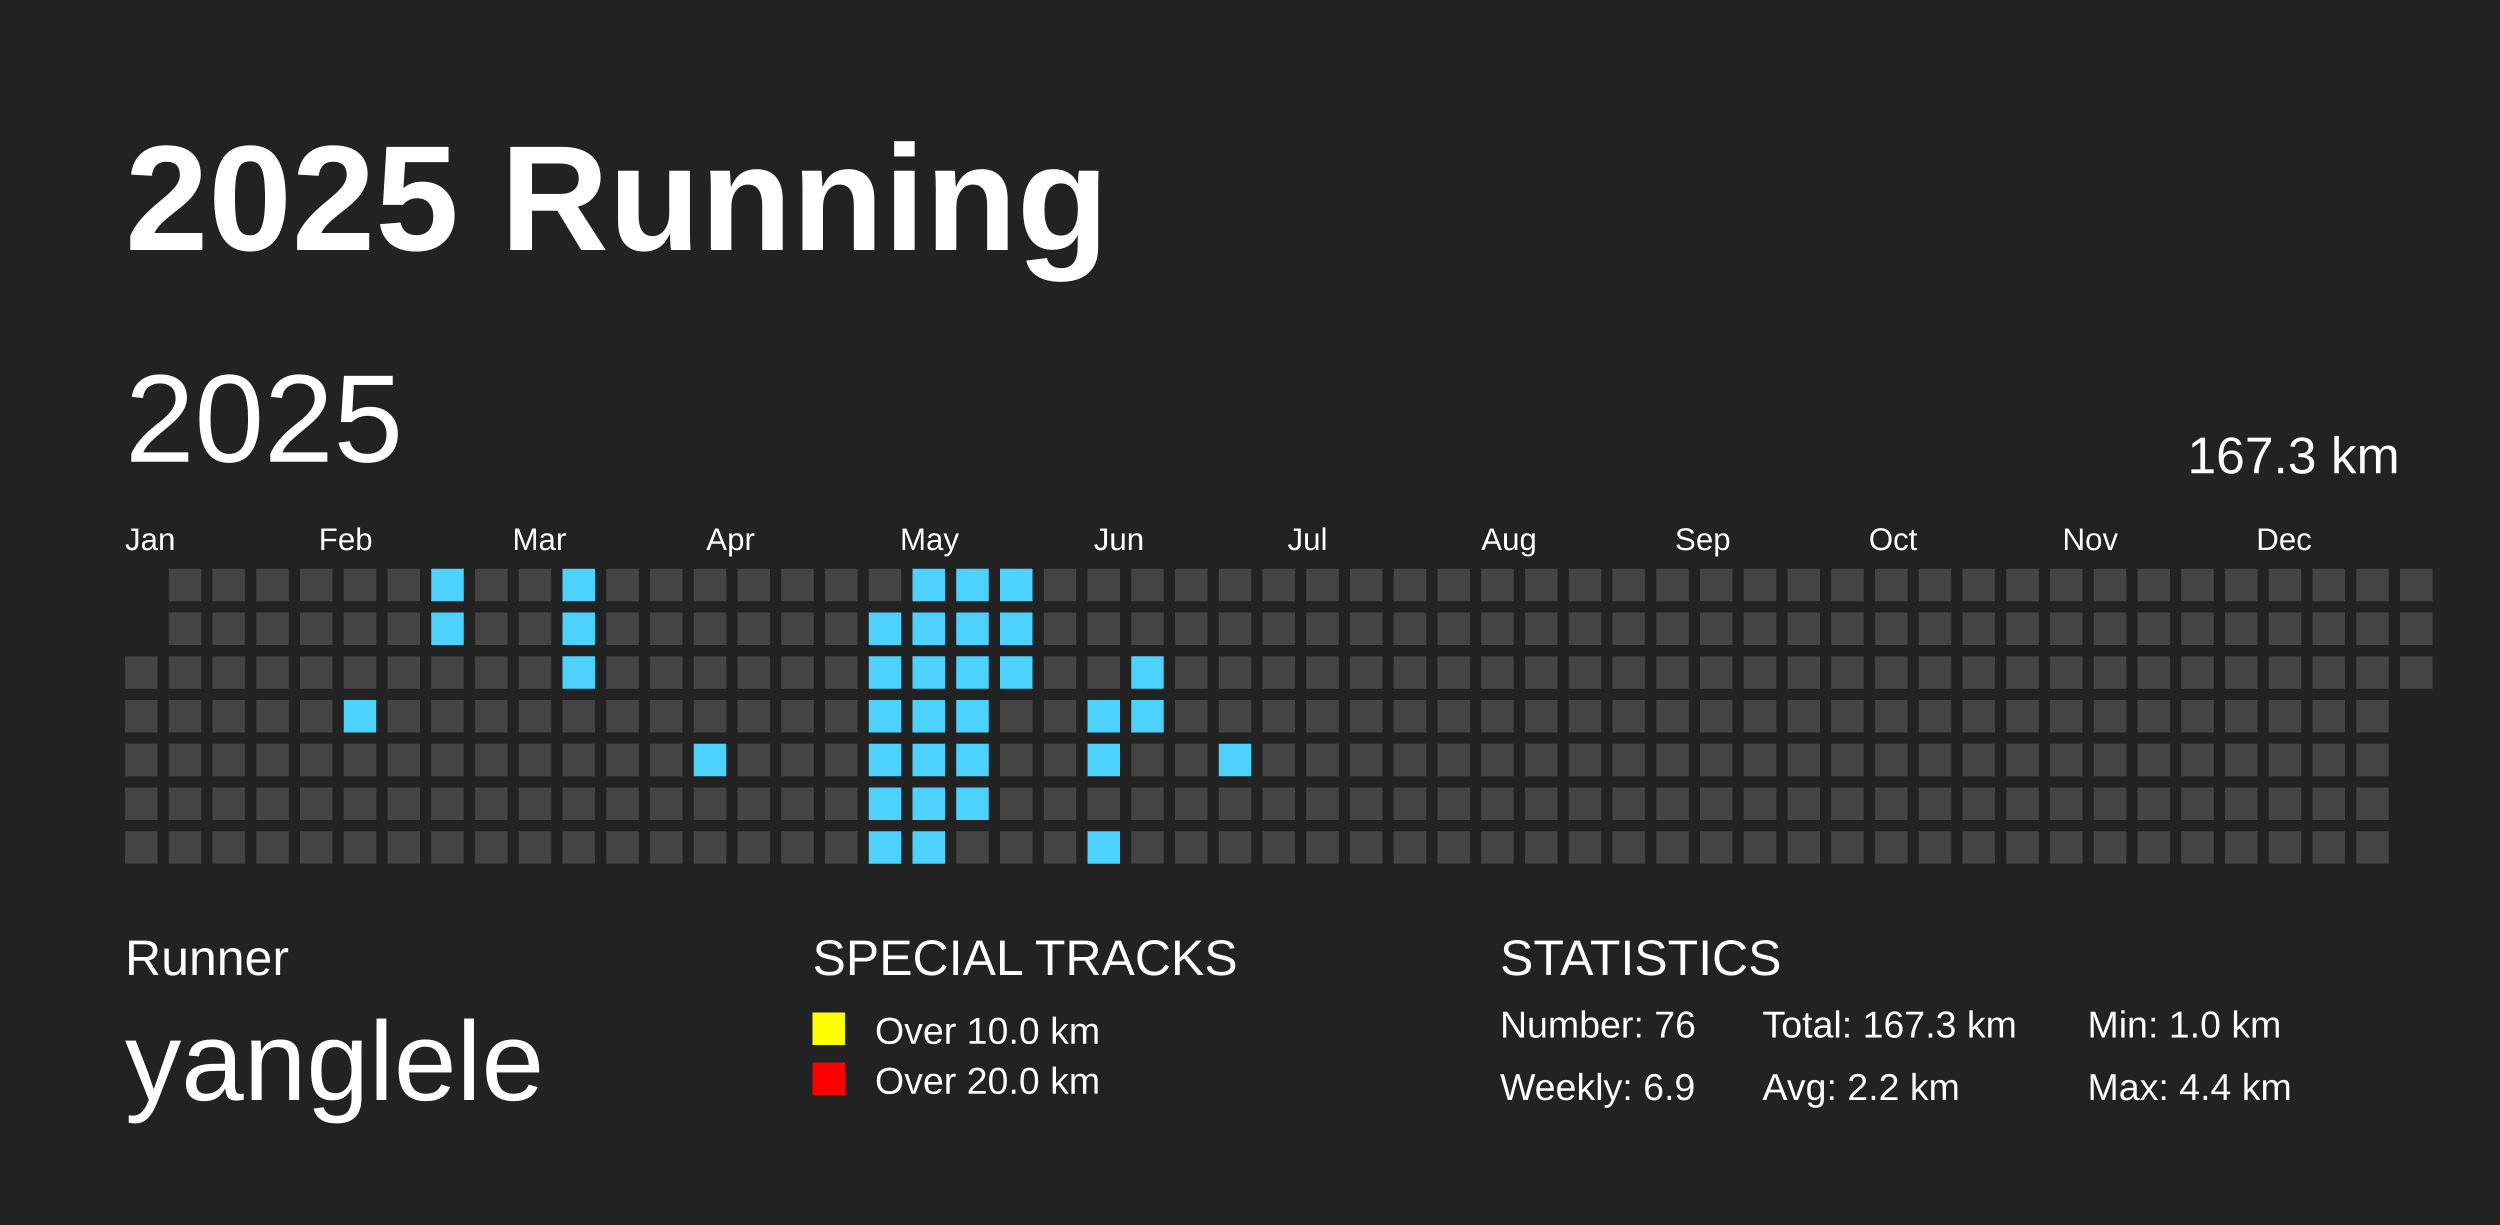
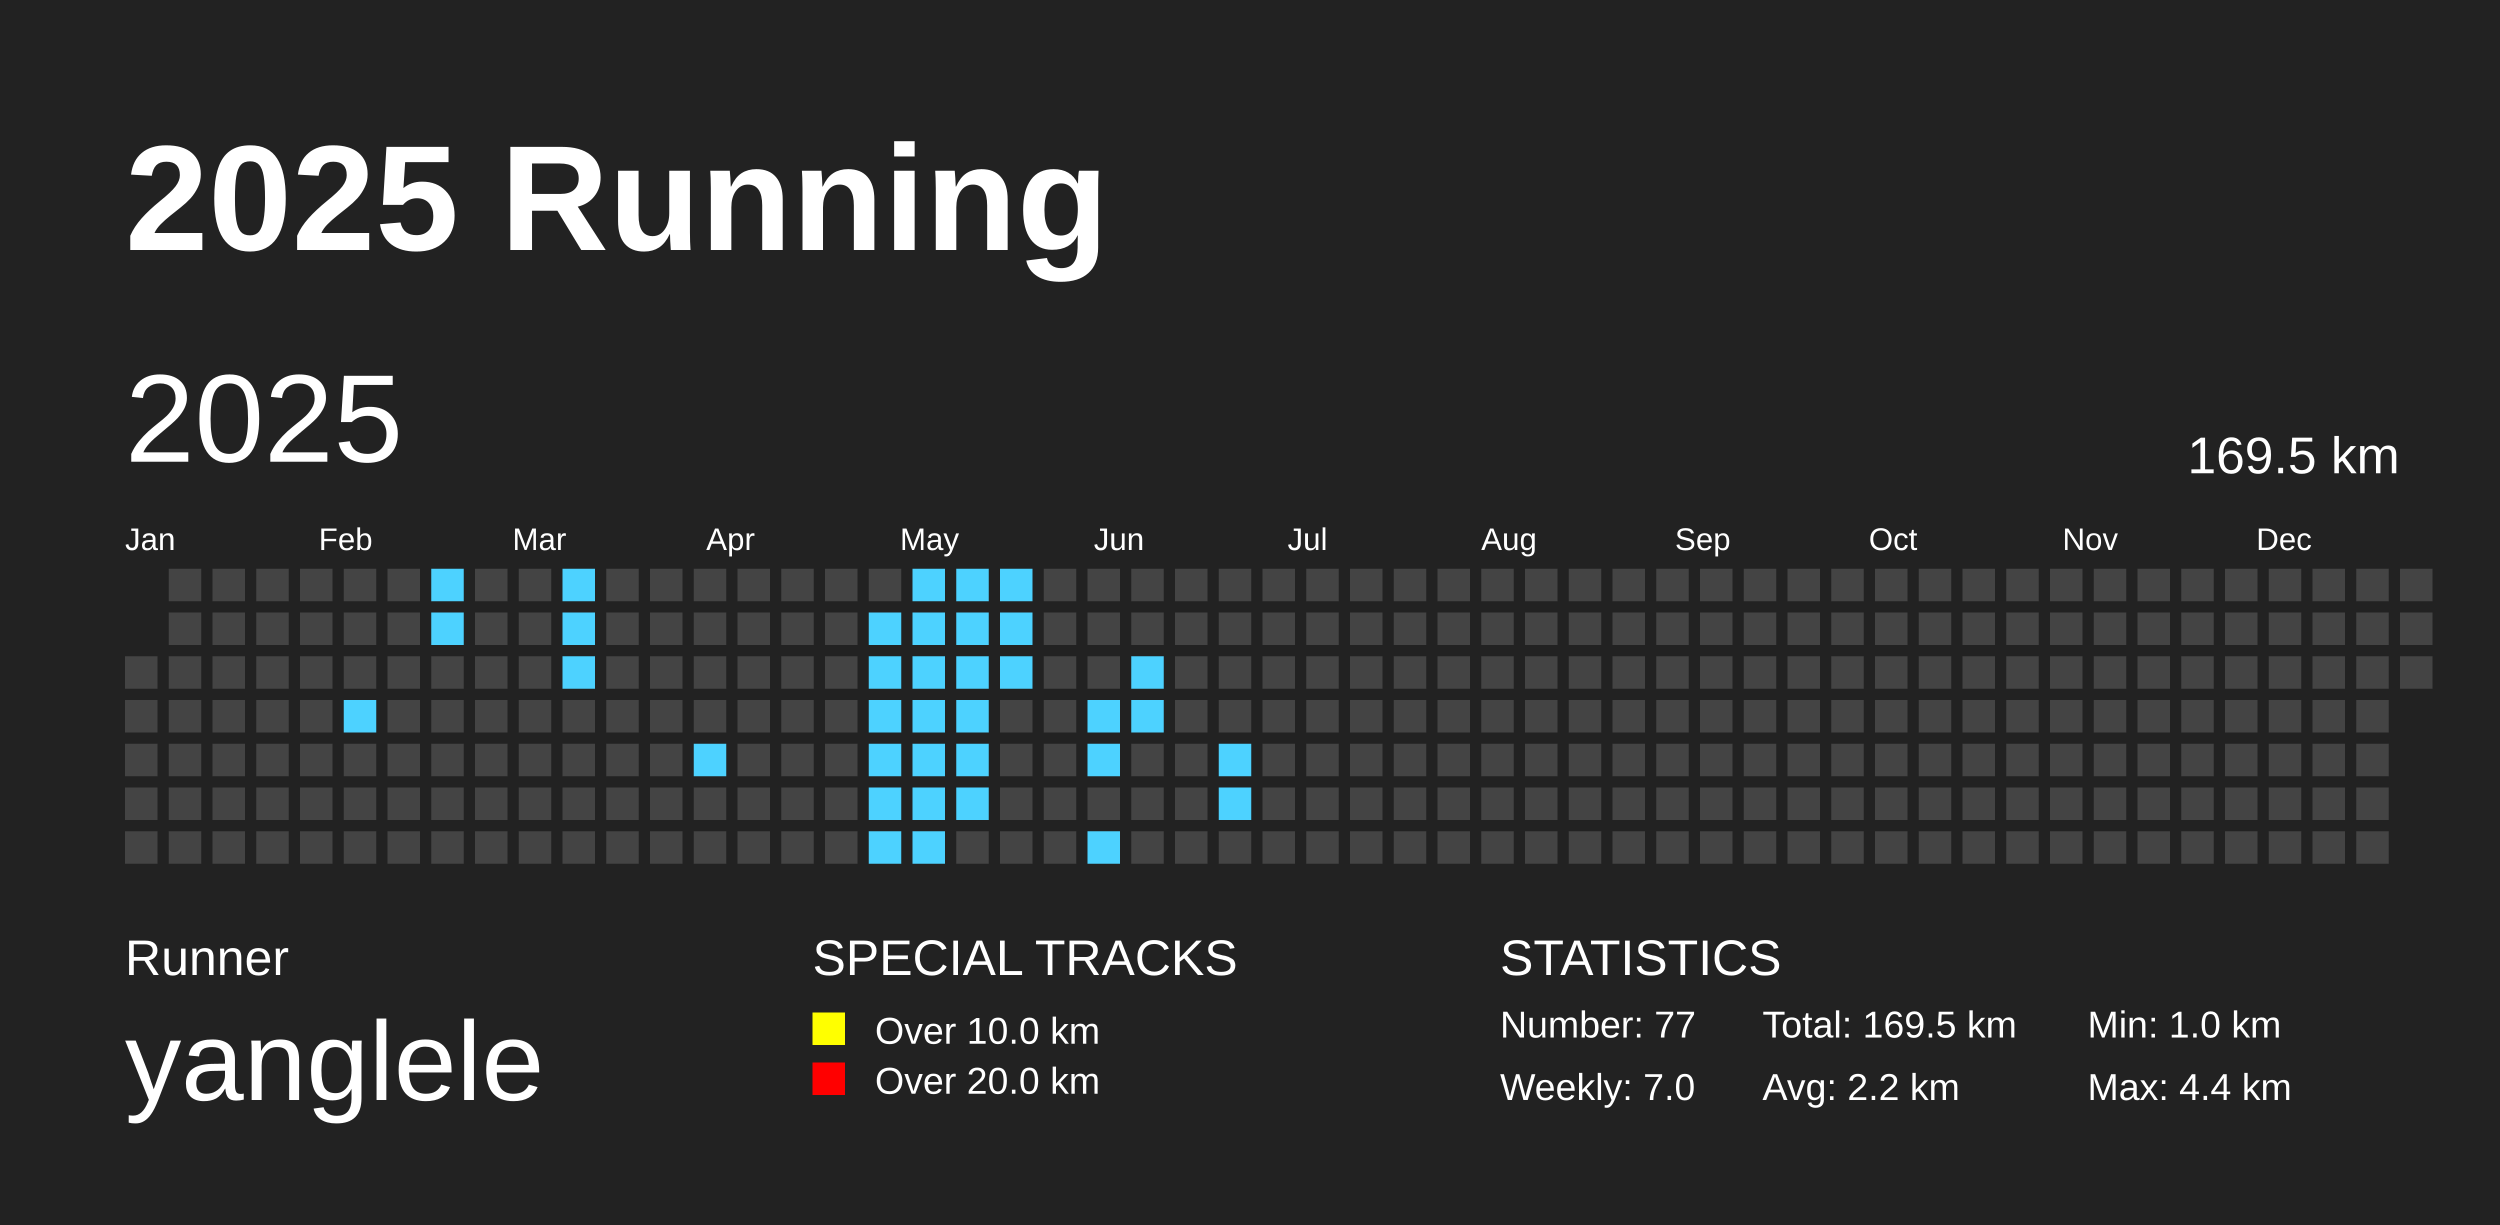
<svg xmlns="http://www.w3.org/2000/svg" baseProfile="full" height="98mm" version="1.1" viewBox="0,0,200,98" width="200mm">
  <defs />
  <rect fill="#222222" height="98" width="200" x="0" y="0" />
  <text fill="#FFFFFF" style="font-size:12px; font-family:Arial; font-weight:bold;" x="10" y="20">2025 Running</text>
  <text fill="#FFFFFF" style="font-size:4px; font-family:Arial" x="10" y="78">Runner</text>
  <text fill="#FFFFFF" style="font-size:9px; font-family:Arial" x="10" y="88">yanglele</text>
  <text fill="#FFFFFF" style="font-size:4px; font-family:Arial" x="65" y="78">SPECIAL TRACKS</text>
  <rect fill="yellow" height="2.6" width="2.6" x="65" y="81" />
  <text fill="#FFFFFF" style="font-size:3px; font-family:Arial" x="70" y="83.5">Over 10.0 km</text>
  <rect fill="red" height="2.6" width="2.6" x="65" y="85" />
  <text fill="#FFFFFF" style="font-size:3px; font-family:Arial" x="70" y="87.5">Over 20.0 km</text>
  <text fill="#FFFFFF" style="font-size:4px; font-family:Arial" x="120" y="78">STATISTICS</text>
-   <text fill="#FFFFFF" style="font-size:3px; font-family:Arial" x="120" y="83">Number: 76</text>
-   <text fill="#FFFFFF" style="font-size:3px; font-family:Arial" x="120" y="88">Weekly: 6.9</text>
-   <text fill="#FFFFFF" style="font-size:3px; font-family:Arial" x="141" y="83">Total: 167.3 km</text>
+   <text fill="#FFFFFF" style="font-size:3px; font-family:Arial" x="120" y="83">Number: 77</text>
+   <text fill="#FFFFFF" style="font-size:3px; font-family:Arial" x="120" y="88">Weekly: 7.0</text>
+   <text fill="#FFFFFF" style="font-size:3px; font-family:Arial" x="141" y="83">Total: 169.5 km</text>
  <text fill="#FFFFFF" style="font-size:3px; font-family:Arial" x="141" y="88">Avg: 2.2 km</text>
  <text fill="#FFFFFF" style="font-size:3px; font-family:Arial" x="167" y="83">Min: 1.0 km</text>
  <text fill="#FFFFFF" style="font-size:3px; font-family:Arial" x="167" y="88">Max: 4.4 km</text>
  <text dominant-baseline="hanging" fill="#FFFFFF" style="font-size:10.0px; font-family:Arial;" x="10" y="30">2025</text>
-   <text dominant-baseline="hanging" fill="#FFFFFF" style="font-size:4.125px; font-family:Arial;" x="175" y="35">167.3 km</text>
+   <text dominant-baseline="hanging" fill="#FFFFFF" style="font-size:4.125px; font-family:Arial;" x="175" y="35">169.5 km</text>
  <text fill="#FFFFFF" style="font-size:2.5px; font-family:Arial" x="10.0" y="44">Jan</text>
  <text fill="#FFFFFF" style="font-size:2.5px; font-family:Arial" x="25.5" y="44">Feb</text>
  <text fill="#FFFFFF" style="font-size:2.5px; font-family:Arial" x="41.0" y="44">Mar</text>
  <text fill="#FFFFFF" style="font-size:2.5px; font-family:Arial" x="56.5" y="44">Apr</text>
  <text fill="#FFFFFF" style="font-size:2.5px; font-family:Arial" x="72.0" y="44">May</text>
  <text fill="#FFFFFF" style="font-size:2.5px; font-family:Arial" x="87.5" y="44">Jun</text>
  <text fill="#FFFFFF" style="font-size:2.5px; font-family:Arial" x="103.0" y="44">Jul</text>
  <text fill="#FFFFFF" style="font-size:2.5px; font-family:Arial" x="118.5" y="44">Aug</text>
  <text fill="#FFFFFF" style="font-size:2.5px; font-family:Arial" x="134.0" y="44">Sep</text>
  <text fill="#FFFFFF" style="font-size:2.5px; font-family:Arial" x="149.5" y="44">Oct</text>
  <text fill="#FFFFFF" style="font-size:2.5px; font-family:Arial" x="165.0" y="44">Nov</text>
  <text fill="#FFFFFF" style="font-size:2.5px; font-family:Arial" x="180.5" y="44">Dec</text>
  <rect fill="#444444" height="2.6" width="2.6" x="10.0" y="52.5" />
  <rect fill="#444444" height="2.6" width="2.6" x="10.0" y="56.0" />
  <rect fill="#444444" height="2.6" width="2.6" x="10.0" y="59.5" />
  <rect fill="#444444" height="2.6" width="2.6" x="10.0" y="63.0" />
  <rect fill="#444444" height="2.6" width="2.6" x="10.0" y="66.5" />
  <rect fill="#444444" height="2.6" width="2.6" x="13.5" y="45.5" />
  <rect fill="#444444" height="2.6" width="2.6" x="13.5" y="49.0" />
  <rect fill="#444444" height="2.6" width="2.6" x="13.5" y="52.5" />
  <rect fill="#444444" height="2.6" width="2.6" x="13.5" y="56.0" />
  <rect fill="#444444" height="2.6" width="2.6" x="13.5" y="59.5" />
  <rect fill="#444444" height="2.6" width="2.6" x="13.5" y="63.0" />
  <rect fill="#444444" height="2.6" width="2.6" x="13.5" y="66.5" />
  <rect fill="#444444" height="2.6" width="2.6" x="17.0" y="45.5" />
  <rect fill="#444444" height="2.6" width="2.6" x="17.0" y="49.0" />
  <rect fill="#444444" height="2.6" width="2.6" x="17.0" y="52.5" />
  <rect fill="#444444" height="2.6" width="2.6" x="17.0" y="56.0" />
  <rect fill="#444444" height="2.6" width="2.6" x="17.0" y="59.5" />
  <rect fill="#444444" height="2.6" width="2.6" x="17.0" y="63.0" />
  <rect fill="#444444" height="2.6" width="2.6" x="17.0" y="66.5" />
  <rect fill="#444444" height="2.6" width="2.6" x="20.5" y="45.5" />
  <rect fill="#444444" height="2.6" width="2.6" x="20.5" y="49.0" />
  <rect fill="#444444" height="2.6" width="2.6" x="20.5" y="52.5" />
  <rect fill="#444444" height="2.6" width="2.6" x="20.5" y="56.0" />
  <rect fill="#444444" height="2.6" width="2.6" x="20.5" y="59.5" />
  <rect fill="#444444" height="2.6" width="2.6" x="20.5" y="63.0" />
  <rect fill="#444444" height="2.6" width="2.6" x="20.5" y="66.5" />
  <rect fill="#444444" height="2.6" width="2.6" x="24.0" y="45.5" />
  <rect fill="#444444" height="2.6" width="2.6" x="24.0" y="49.0" />
  <rect fill="#444444" height="2.6" width="2.6" x="24.0" y="52.5" />
  <rect fill="#444444" height="2.6" width="2.6" x="24.0" y="56.0" />
  <rect fill="#444444" height="2.6" width="2.6" x="24.0" y="59.5" />
  <rect fill="#444444" height="2.6" width="2.6" x="24.0" y="63.0" />
  <rect fill="#444444" height="2.6" width="2.6" x="24.0" y="66.5" />
  <rect fill="#444444" height="2.6" width="2.6" x="27.5" y="45.5" />
  <rect fill="#444444" height="2.6" width="2.6" x="27.5" y="49.0" />
  <rect fill="#444444" height="2.6" width="2.6" x="27.5" y="52.5" />
  <rect fill="#4DD2FF" height="2.6" width="2.6" x="27.5" y="56.0" />
  <rect fill="#444444" height="2.6" width="2.6" x="27.5" y="59.5" />
  <rect fill="#444444" height="2.6" width="2.6" x="27.5" y="63.0" />
  <rect fill="#444444" height="2.6" width="2.6" x="27.5" y="66.5" />
  <rect fill="#444444" height="2.6" width="2.6" x="31.0" y="45.5" />
  <rect fill="#444444" height="2.6" width="2.6" x="31.0" y="49.0" />
  <rect fill="#444444" height="2.6" width="2.6" x="31.0" y="52.5" />
  <rect fill="#444444" height="2.6" width="2.6" x="31.0" y="56.0" />
  <rect fill="#444444" height="2.6" width="2.6" x="31.0" y="59.5" />
  <rect fill="#444444" height="2.6" width="2.6" x="31.0" y="63.0" />
  <rect fill="#444444" height="2.6" width="2.6" x="31.0" y="66.5" />
  <rect fill="#4DD2FF" height="2.6" width="2.6" x="34.5" y="45.5" />
  <rect fill="#4DD2FF" height="2.6" width="2.6" x="34.5" y="49.0" />
  <rect fill="#444444" height="2.6" width="2.6" x="34.5" y="52.5" />
  <rect fill="#444444" height="2.6" width="2.6" x="34.5" y="56.0" />
  <rect fill="#444444" height="2.6" width="2.6" x="34.5" y="59.5" />
  <rect fill="#444444" height="2.6" width="2.6" x="34.5" y="63.0" />
  <rect fill="#444444" height="2.6" width="2.6" x="34.5" y="66.5" />
  <rect fill="#444444" height="2.6" width="2.6" x="38.0" y="45.5" />
  <rect fill="#444444" height="2.6" width="2.6" x="38.0" y="49.0" />
  <rect fill="#444444" height="2.6" width="2.6" x="38.0" y="52.5" />
  <rect fill="#444444" height="2.6" width="2.6" x="38.0" y="56.0" />
  <rect fill="#444444" height="2.6" width="2.6" x="38.0" y="59.5" />
  <rect fill="#444444" height="2.6" width="2.6" x="38.0" y="63.0" />
  <rect fill="#444444" height="2.6" width="2.6" x="38.0" y="66.5" />
  <rect fill="#444444" height="2.6" width="2.6" x="41.5" y="45.5" />
  <rect fill="#444444" height="2.6" width="2.6" x="41.5" y="49.0" />
  <rect fill="#444444" height="2.6" width="2.6" x="41.5" y="52.5" />
  <rect fill="#444444" height="2.6" width="2.6" x="41.5" y="56.0" />
  <rect fill="#444444" height="2.6" width="2.6" x="41.5" y="59.5" />
  <rect fill="#444444" height="2.6" width="2.6" x="41.5" y="63.0" />
  <rect fill="#444444" height="2.6" width="2.6" x="41.5" y="66.5" />
  <rect fill="#4DD2FF" height="2.6" width="2.6" x="45.0" y="45.5" />
  <rect fill="#4DD2FF" height="2.6" width="2.6" x="45.0" y="49.0" />
  <rect fill="#4DD2FF" height="2.6" width="2.6" x="45.0" y="52.5" />
  <rect fill="#444444" height="2.6" width="2.6" x="45.0" y="56.0" />
  <rect fill="#444444" height="2.6" width="2.6" x="45.0" y="59.5" />
  <rect fill="#444444" height="2.6" width="2.6" x="45.0" y="63.0" />
  <rect fill="#444444" height="2.6" width="2.6" x="45.0" y="66.5" />
  <rect fill="#444444" height="2.6" width="2.6" x="48.5" y="45.5" />
  <rect fill="#444444" height="2.6" width="2.6" x="48.5" y="49.0" />
  <rect fill="#444444" height="2.6" width="2.6" x="48.5" y="52.5" />
  <rect fill="#444444" height="2.6" width="2.6" x="48.5" y="56.0" />
  <rect fill="#444444" height="2.6" width="2.6" x="48.5" y="59.5" />
  <rect fill="#444444" height="2.6" width="2.6" x="48.5" y="63.0" />
  <rect fill="#444444" height="2.6" width="2.6" x="48.5" y="66.5" />
  <rect fill="#444444" height="2.6" width="2.6" x="52.0" y="45.5" />
  <rect fill="#444444" height="2.6" width="2.6" x="52.0" y="49.0" />
  <rect fill="#444444" height="2.6" width="2.6" x="52.0" y="52.5" />
  <rect fill="#444444" height="2.6" width="2.6" x="52.0" y="56.0" />
  <rect fill="#444444" height="2.6" width="2.6" x="52.0" y="59.5" />
  <rect fill="#444444" height="2.6" width="2.6" x="52.0" y="63.0" />
  <rect fill="#444444" height="2.6" width="2.6" x="52.0" y="66.5" />
  <rect fill="#444444" height="2.6" width="2.6" x="55.5" y="45.5" />
  <rect fill="#444444" height="2.6" width="2.6" x="55.5" y="49.0" />
  <rect fill="#444444" height="2.6" width="2.6" x="55.5" y="52.5" />
  <rect fill="#444444" height="2.6" width="2.6" x="55.5" y="56.0" />
  <rect fill="#4DD2FF" height="2.6" width="2.6" x="55.5" y="59.5" />
  <rect fill="#444444" height="2.6" width="2.6" x="55.5" y="63.0" />
  <rect fill="#444444" height="2.6" width="2.6" x="55.5" y="66.5" />
  <rect fill="#444444" height="2.6" width="2.6" x="59.0" y="45.5" />
  <rect fill="#444444" height="2.6" width="2.6" x="59.0" y="49.0" />
  <rect fill="#444444" height="2.6" width="2.6" x="59.0" y="52.5" />
  <rect fill="#444444" height="2.6" width="2.6" x="59.0" y="56.0" />
  <rect fill="#444444" height="2.6" width="2.6" x="59.0" y="59.5" />
  <rect fill="#444444" height="2.6" width="2.6" x="59.0" y="63.0" />
  <rect fill="#444444" height="2.6" width="2.6" x="59.0" y="66.5" />
  <rect fill="#444444" height="2.6" width="2.6" x="62.5" y="45.5" />
  <rect fill="#444444" height="2.6" width="2.6" x="62.5" y="49.0" />
  <rect fill="#444444" height="2.6" width="2.6" x="62.5" y="52.5" />
  <rect fill="#444444" height="2.6" width="2.6" x="62.5" y="56.0" />
  <rect fill="#444444" height="2.6" width="2.6" x="62.5" y="59.5" />
  <rect fill="#444444" height="2.6" width="2.6" x="62.5" y="63.0" />
  <rect fill="#444444" height="2.6" width="2.6" x="62.5" y="66.5" />
  <rect fill="#444444" height="2.6" width="2.6" x="66.0" y="45.5" />
  <rect fill="#444444" height="2.6" width="2.6" x="66.0" y="49.0" />
  <rect fill="#444444" height="2.6" width="2.6" x="66.0" y="52.5" />
  <rect fill="#444444" height="2.6" width="2.6" x="66.0" y="56.0" />
  <rect fill="#444444" height="2.6" width="2.6" x="66.0" y="59.5" />
  <rect fill="#444444" height="2.6" width="2.6" x="66.0" y="63.0" />
  <rect fill="#444444" height="2.6" width="2.6" x="66.0" y="66.5" />
  <rect fill="#444444" height="2.6" width="2.6" x="69.5" y="45.5" />
  <rect fill="#4DD2FF" height="2.6" width="2.6" x="69.5" y="49.0" />
  <rect fill="#4DD2FF" height="2.6" width="2.6" x="69.5" y="52.5" />
  <rect fill="#4DD2FF" height="2.6" width="2.6" x="69.5" y="56.0" />
  <rect fill="#4DD2FF" height="2.6" width="2.6" x="69.5" y="59.5" />
  <rect fill="#4DD2FF" height="2.6" width="2.6" x="69.5" y="63.0" />
  <rect fill="#4DD2FF" height="2.6" width="2.6" x="69.5" y="66.5" />
  <rect fill="#4DD2FF" height="2.6" width="2.6" x="73.0" y="45.5" />
  <rect fill="#4DD2FF" height="2.6" width="2.6" x="73.0" y="49.0" />
  <rect fill="#4DD2FF" height="2.6" width="2.6" x="73.0" y="52.5" />
  <rect fill="#4DD2FF" height="2.6" width="2.6" x="73.0" y="56.0" />
  <rect fill="#4DD2FF" height="2.6" width="2.6" x="73.0" y="59.5" />
  <rect fill="#4DD2FF" height="2.6" width="2.6" x="73.0" y="63.0" />
  <rect fill="#4DD2FF" height="2.6" width="2.6" x="73.0" y="66.5" />
  <rect fill="#4DD2FF" height="2.6" width="2.6" x="76.5" y="45.5" />
  <rect fill="#4DD2FF" height="2.6" width="2.6" x="76.5" y="49.0" />
  <rect fill="#4DD2FF" height="2.6" width="2.6" x="76.5" y="52.5" />
  <rect fill="#4DD2FF" height="2.6" width="2.6" x="76.5" y="56.0" />
  <rect fill="#4DD2FF" height="2.6" width="2.6" x="76.5" y="59.5" />
  <rect fill="#4DD2FF" height="2.6" width="2.6" x="76.5" y="63.0" />
  <rect fill="#444444" height="2.6" width="2.6" x="76.5" y="66.5" />
  <rect fill="#4DD2FF" height="2.6" width="2.6" x="80.0" y="45.5" />
  <rect fill="#4DD2FF" height="2.6" width="2.6" x="80.0" y="49.0" />
  <rect fill="#4DD2FF" height="2.6" width="2.6" x="80.0" y="52.5" />
  <rect fill="#444444" height="2.6" width="2.6" x="80.0" y="56.0" />
  <rect fill="#444444" height="2.6" width="2.6" x="80.0" y="59.5" />
  <rect fill="#444444" height="2.6" width="2.6" x="80.0" y="63.0" />
  <rect fill="#444444" height="2.6" width="2.6" x="80.0" y="66.5" />
  <rect fill="#444444" height="2.6" width="2.6" x="83.5" y="45.5" />
  <rect fill="#444444" height="2.6" width="2.6" x="83.5" y="49.0" />
  <rect fill="#444444" height="2.6" width="2.6" x="83.5" y="52.5" />
  <rect fill="#444444" height="2.6" width="2.6" x="83.5" y="56.0" />
  <rect fill="#444444" height="2.6" width="2.6" x="83.5" y="59.5" />
  <rect fill="#444444" height="2.6" width="2.6" x="83.5" y="63.0" />
  <rect fill="#444444" height="2.6" width="2.6" x="83.5" y="66.5" />
  <rect fill="#444444" height="2.6" width="2.6" x="87.0" y="45.5" />
  <rect fill="#444444" height="2.6" width="2.6" x="87.0" y="49.0" />
  <rect fill="#444444" height="2.6" width="2.6" x="87.0" y="52.5" />
  <rect fill="#4DD2FF" height="2.6" width="2.6" x="87.0" y="56.0" />
  <rect fill="#4DD2FF" height="2.6" width="2.6" x="87.0" y="59.5" />
  <rect fill="#444444" height="2.6" width="2.6" x="87.0" y="63.0" />
  <rect fill="#4DD2FF" height="2.6" width="2.6" x="87.0" y="66.5" />
  <rect fill="#444444" height="2.6" width="2.6" x="90.5" y="45.5" />
  <rect fill="#444444" height="2.6" width="2.6" x="90.5" y="49.0" />
  <rect fill="#4DD2FF" height="2.6" width="2.6" x="90.5" y="52.5" />
  <rect fill="#4DD2FF" height="2.6" width="2.6" x="90.5" y="56.0" />
  <rect fill="#444444" height="2.6" width="2.6" x="90.5" y="59.5" />
  <rect fill="#444444" height="2.6" width="2.6" x="90.5" y="63.0" />
  <rect fill="#444444" height="2.6" width="2.6" x="90.5" y="66.5" />
  <rect fill="#444444" height="2.6" width="2.6" x="94.0" y="45.5" />
  <rect fill="#444444" height="2.6" width="2.6" x="94.0" y="49.0" />
  <rect fill="#444444" height="2.6" width="2.6" x="94.0" y="52.5" />
  <rect fill="#444444" height="2.6" width="2.6" x="94.0" y="56.0" />
  <rect fill="#444444" height="2.6" width="2.6" x="94.0" y="59.5" />
  <rect fill="#444444" height="2.6" width="2.6" x="94.0" y="63.0" />
  <rect fill="#444444" height="2.6" width="2.6" x="94.0" y="66.5" />
  <rect fill="#444444" height="2.6" width="2.6" x="97.5" y="45.5" />
  <rect fill="#444444" height="2.6" width="2.6" x="97.5" y="49.0" />
  <rect fill="#444444" height="2.6" width="2.6" x="97.5" y="52.5" />
  <rect fill="#444444" height="2.6" width="2.6" x="97.5" y="56.0" />
  <rect fill="#4DD2FF" height="2.6" width="2.6" x="97.5" y="59.5" />
-   <rect fill="#444444" height="2.6" width="2.6" x="97.5" y="63.0" />
+   <rect fill="#4DD2FF" height="2.6" width="2.6" x="97.5" y="63.0" />
  <rect fill="#444444" height="2.6" width="2.6" x="97.5" y="66.5" />
  <rect fill="#444444" height="2.6" width="2.6" x="101.0" y="45.5" />
  <rect fill="#444444" height="2.6" width="2.6" x="101.0" y="49.0" />
  <rect fill="#444444" height="2.6" width="2.6" x="101.0" y="52.5" />
  <rect fill="#444444" height="2.6" width="2.6" x="101.0" y="56.0" />
  <rect fill="#444444" height="2.6" width="2.6" x="101.0" y="59.5" />
  <rect fill="#444444" height="2.6" width="2.6" x="101.0" y="63.0" />
  <rect fill="#444444" height="2.6" width="2.6" x="101.0" y="66.5" />
  <rect fill="#444444" height="2.6" width="2.6" x="104.5" y="45.5" />
  <rect fill="#444444" height="2.6" width="2.6" x="104.5" y="49.0" />
  <rect fill="#444444" height="2.6" width="2.6" x="104.5" y="52.5" />
  <rect fill="#444444" height="2.6" width="2.6" x="104.5" y="56.0" />
  <rect fill="#444444" height="2.6" width="2.6" x="104.5" y="59.5" />
  <rect fill="#444444" height="2.6" width="2.6" x="104.5" y="63.0" />
  <rect fill="#444444" height="2.6" width="2.6" x="104.5" y="66.5" />
  <rect fill="#444444" height="2.6" width="2.6" x="108.0" y="45.5" />
  <rect fill="#444444" height="2.6" width="2.6" x="108.0" y="49.0" />
  <rect fill="#444444" height="2.6" width="2.6" x="108.0" y="52.5" />
  <rect fill="#444444" height="2.6" width="2.6" x="108.0" y="56.0" />
  <rect fill="#444444" height="2.6" width="2.6" x="108.0" y="59.5" />
  <rect fill="#444444" height="2.6" width="2.6" x="108.0" y="63.0" />
  <rect fill="#444444" height="2.6" width="2.6" x="108.0" y="66.5" />
  <rect fill="#444444" height="2.6" width="2.6" x="111.5" y="45.5" />
  <rect fill="#444444" height="2.6" width="2.6" x="111.5" y="49.0" />
  <rect fill="#444444" height="2.6" width="2.6" x="111.5" y="52.5" />
  <rect fill="#444444" height="2.6" width="2.6" x="111.5" y="56.0" />
  <rect fill="#444444" height="2.6" width="2.6" x="111.5" y="59.5" />
  <rect fill="#444444" height="2.6" width="2.6" x="111.5" y="63.0" />
  <rect fill="#444444" height="2.6" width="2.6" x="111.5" y="66.5" />
  <rect fill="#444444" height="2.6" width="2.6" x="115.0" y="45.5" />
  <rect fill="#444444" height="2.6" width="2.6" x="115.0" y="49.0" />
  <rect fill="#444444" height="2.6" width="2.6" x="115.0" y="52.5" />
  <rect fill="#444444" height="2.6" width="2.6" x="115.0" y="56.0" />
  <rect fill="#444444" height="2.6" width="2.6" x="115.0" y="59.5" />
  <rect fill="#444444" height="2.6" width="2.6" x="115.0" y="63.0" />
  <rect fill="#444444" height="2.6" width="2.6" x="115.0" y="66.5" />
  <rect fill="#444444" height="2.6" width="2.6" x="118.5" y="45.5" />
  <rect fill="#444444" height="2.6" width="2.6" x="118.5" y="49.0" />
  <rect fill="#444444" height="2.6" width="2.6" x="118.5" y="52.5" />
  <rect fill="#444444" height="2.6" width="2.6" x="118.5" y="56.0" />
  <rect fill="#444444" height="2.6" width="2.6" x="118.5" y="59.5" />
  <rect fill="#444444" height="2.6" width="2.6" x="118.5" y="63.0" />
  <rect fill="#444444" height="2.6" width="2.6" x="118.5" y="66.5" />
  <rect fill="#444444" height="2.6" width="2.6" x="122.0" y="45.5" />
  <rect fill="#444444" height="2.6" width="2.6" x="122.0" y="49.0" />
  <rect fill="#444444" height="2.6" width="2.6" x="122.0" y="52.5" />
  <rect fill="#444444" height="2.6" width="2.6" x="122.0" y="56.0" />
  <rect fill="#444444" height="2.6" width="2.6" x="122.0" y="59.5" />
  <rect fill="#444444" height="2.6" width="2.6" x="122.0" y="63.0" />
  <rect fill="#444444" height="2.6" width="2.6" x="122.0" y="66.5" />
  <rect fill="#444444" height="2.6" width="2.6" x="125.5" y="45.5" />
  <rect fill="#444444" height="2.6" width="2.6" x="125.5" y="49.0" />
  <rect fill="#444444" height="2.6" width="2.6" x="125.5" y="52.5" />
  <rect fill="#444444" height="2.6" width="2.6" x="125.5" y="56.0" />
  <rect fill="#444444" height="2.6" width="2.6" x="125.5" y="59.5" />
  <rect fill="#444444" height="2.6" width="2.6" x="125.5" y="63.0" />
  <rect fill="#444444" height="2.6" width="2.6" x="125.5" y="66.5" />
  <rect fill="#444444" height="2.6" width="2.6" x="129.0" y="45.5" />
  <rect fill="#444444" height="2.6" width="2.6" x="129.0" y="49.0" />
  <rect fill="#444444" height="2.6" width="2.6" x="129.0" y="52.5" />
  <rect fill="#444444" height="2.6" width="2.6" x="129.0" y="56.0" />
  <rect fill="#444444" height="2.6" width="2.6" x="129.0" y="59.5" />
  <rect fill="#444444" height="2.6" width="2.6" x="129.0" y="63.0" />
  <rect fill="#444444" height="2.6" width="2.6" x="129.0" y="66.5" />
  <rect fill="#444444" height="2.6" width="2.6" x="132.5" y="45.5" />
  <rect fill="#444444" height="2.6" width="2.6" x="132.5" y="49.0" />
  <rect fill="#444444" height="2.6" width="2.6" x="132.5" y="52.5" />
  <rect fill="#444444" height="2.6" width="2.6" x="132.5" y="56.0" />
  <rect fill="#444444" height="2.6" width="2.6" x="132.5" y="59.5" />
  <rect fill="#444444" height="2.6" width="2.6" x="132.5" y="63.0" />
  <rect fill="#444444" height="2.6" width="2.6" x="132.5" y="66.5" />
  <rect fill="#444444" height="2.6" width="2.6" x="136.0" y="45.5" />
  <rect fill="#444444" height="2.6" width="2.6" x="136.0" y="49.0" />
  <rect fill="#444444" height="2.6" width="2.6" x="136.0" y="52.5" />
  <rect fill="#444444" height="2.6" width="2.6" x="136.0" y="56.0" />
  <rect fill="#444444" height="2.6" width="2.6" x="136.0" y="59.5" />
  <rect fill="#444444" height="2.6" width="2.6" x="136.0" y="63.0" />
  <rect fill="#444444" height="2.6" width="2.6" x="136.0" y="66.5" />
  <rect fill="#444444" height="2.6" width="2.6" x="139.5" y="45.5" />
  <rect fill="#444444" height="2.6" width="2.6" x="139.5" y="49.0" />
  <rect fill="#444444" height="2.6" width="2.6" x="139.5" y="52.5" />
  <rect fill="#444444" height="2.6" width="2.6" x="139.5" y="56.0" />
  <rect fill="#444444" height="2.6" width="2.6" x="139.5" y="59.5" />
  <rect fill="#444444" height="2.6" width="2.6" x="139.5" y="63.0" />
  <rect fill="#444444" height="2.6" width="2.6" x="139.5" y="66.5" />
  <rect fill="#444444" height="2.6" width="2.6" x="143.0" y="45.5" />
  <rect fill="#444444" height="2.6" width="2.6" x="143.0" y="49.0" />
  <rect fill="#444444" height="2.6" width="2.6" x="143.0" y="52.5" />
  <rect fill="#444444" height="2.6" width="2.6" x="143.0" y="56.0" />
  <rect fill="#444444" height="2.6" width="2.6" x="143.0" y="59.5" />
  <rect fill="#444444" height="2.6" width="2.6" x="143.0" y="63.0" />
  <rect fill="#444444" height="2.6" width="2.6" x="143.0" y="66.5" />
  <rect fill="#444444" height="2.6" width="2.6" x="146.5" y="45.5" />
  <rect fill="#444444" height="2.6" width="2.6" x="146.5" y="49.0" />
  <rect fill="#444444" height="2.6" width="2.6" x="146.5" y="52.5" />
  <rect fill="#444444" height="2.6" width="2.6" x="146.5" y="56.0" />
  <rect fill="#444444" height="2.6" width="2.6" x="146.5" y="59.5" />
  <rect fill="#444444" height="2.6" width="2.6" x="146.5" y="63.0" />
  <rect fill="#444444" height="2.6" width="2.6" x="146.5" y="66.5" />
  <rect fill="#444444" height="2.6" width="2.6" x="150.0" y="45.5" />
  <rect fill="#444444" height="2.6" width="2.6" x="150.0" y="49.0" />
  <rect fill="#444444" height="2.6" width="2.6" x="150.0" y="52.5" />
  <rect fill="#444444" height="2.6" width="2.6" x="150.0" y="56.0" />
  <rect fill="#444444" height="2.6" width="2.6" x="150.0" y="59.5" />
  <rect fill="#444444" height="2.6" width="2.6" x="150.0" y="63.0" />
  <rect fill="#444444" height="2.6" width="2.6" x="150.0" y="66.5" />
  <rect fill="#444444" height="2.6" width="2.6" x="153.5" y="45.5" />
  <rect fill="#444444" height="2.6" width="2.6" x="153.5" y="49.0" />
  <rect fill="#444444" height="2.6" width="2.6" x="153.5" y="52.5" />
  <rect fill="#444444" height="2.6" width="2.6" x="153.5" y="56.0" />
  <rect fill="#444444" height="2.6" width="2.6" x="153.5" y="59.5" />
  <rect fill="#444444" height="2.6" width="2.6" x="153.5" y="63.0" />
  <rect fill="#444444" height="2.6" width="2.6" x="153.5" y="66.5" />
  <rect fill="#444444" height="2.6" width="2.6" x="157.0" y="45.5" />
  <rect fill="#444444" height="2.6" width="2.6" x="157.0" y="49.0" />
  <rect fill="#444444" height="2.6" width="2.6" x="157.0" y="52.5" />
  <rect fill="#444444" height="2.6" width="2.6" x="157.0" y="56.0" />
  <rect fill="#444444" height="2.6" width="2.6" x="157.0" y="59.5" />
  <rect fill="#444444" height="2.6" width="2.6" x="157.0" y="63.0" />
  <rect fill="#444444" height="2.6" width="2.6" x="157.0" y="66.5" />
  <rect fill="#444444" height="2.6" width="2.6" x="160.5" y="45.5" />
  <rect fill="#444444" height="2.6" width="2.6" x="160.5" y="49.0" />
  <rect fill="#444444" height="2.6" width="2.6" x="160.5" y="52.5" />
  <rect fill="#444444" height="2.6" width="2.6" x="160.5" y="56.0" />
  <rect fill="#444444" height="2.6" width="2.6" x="160.5" y="59.5" />
  <rect fill="#444444" height="2.6" width="2.6" x="160.5" y="63.0" />
  <rect fill="#444444" height="2.6" width="2.6" x="160.5" y="66.5" />
  <rect fill="#444444" height="2.6" width="2.6" x="164.0" y="45.5" />
  <rect fill="#444444" height="2.6" width="2.6" x="164.0" y="49.0" />
  <rect fill="#444444" height="2.6" width="2.6" x="164.0" y="52.5" />
  <rect fill="#444444" height="2.6" width="2.6" x="164.0" y="56.0" />
  <rect fill="#444444" height="2.6" width="2.6" x="164.0" y="59.5" />
  <rect fill="#444444" height="2.6" width="2.6" x="164.0" y="63.0" />
  <rect fill="#444444" height="2.6" width="2.6" x="164.0" y="66.5" />
  <rect fill="#444444" height="2.6" width="2.6" x="167.5" y="45.5" />
  <rect fill="#444444" height="2.6" width="2.6" x="167.5" y="49.0" />
  <rect fill="#444444" height="2.6" width="2.6" x="167.5" y="52.5" />
  <rect fill="#444444" height="2.6" width="2.6" x="167.5" y="56.0" />
  <rect fill="#444444" height="2.6" width="2.6" x="167.5" y="59.5" />
  <rect fill="#444444" height="2.6" width="2.6" x="167.5" y="63.0" />
  <rect fill="#444444" height="2.6" width="2.6" x="167.5" y="66.5" />
  <rect fill="#444444" height="2.6" width="2.6" x="171.0" y="45.5" />
  <rect fill="#444444" height="2.6" width="2.6" x="171.0" y="49.0" />
  <rect fill="#444444" height="2.6" width="2.6" x="171.0" y="52.5" />
  <rect fill="#444444" height="2.6" width="2.6" x="171.0" y="56.0" />
  <rect fill="#444444" height="2.6" width="2.6" x="171.0" y="59.5" />
  <rect fill="#444444" height="2.6" width="2.6" x="171.0" y="63.0" />
  <rect fill="#444444" height="2.6" width="2.6" x="171.0" y="66.5" />
  <rect fill="#444444" height="2.6" width="2.6" x="174.5" y="45.5" />
  <rect fill="#444444" height="2.6" width="2.6" x="174.5" y="49.0" />
  <rect fill="#444444" height="2.6" width="2.6" x="174.5" y="52.5" />
  <rect fill="#444444" height="2.6" width="2.6" x="174.5" y="56.0" />
  <rect fill="#444444" height="2.6" width="2.6" x="174.5" y="59.5" />
  <rect fill="#444444" height="2.6" width="2.6" x="174.5" y="63.0" />
  <rect fill="#444444" height="2.6" width="2.6" x="174.5" y="66.5" />
  <rect fill="#444444" height="2.6" width="2.6" x="178.0" y="45.5" />
  <rect fill="#444444" height="2.6" width="2.6" x="178.0" y="49.0" />
  <rect fill="#444444" height="2.6" width="2.6" x="178.0" y="52.5" />
  <rect fill="#444444" height="2.6" width="2.6" x="178.0" y="56.0" />
  <rect fill="#444444" height="2.6" width="2.6" x="178.0" y="59.5" />
  <rect fill="#444444" height="2.6" width="2.6" x="178.0" y="63.0" />
  <rect fill="#444444" height="2.6" width="2.6" x="178.0" y="66.5" />
  <rect fill="#444444" height="2.6" width="2.6" x="181.5" y="45.5" />
  <rect fill="#444444" height="2.6" width="2.6" x="181.5" y="49.0" />
  <rect fill="#444444" height="2.6" width="2.6" x="181.5" y="52.5" />
  <rect fill="#444444" height="2.6" width="2.6" x="181.5" y="56.0" />
  <rect fill="#444444" height="2.6" width="2.6" x="181.5" y="59.5" />
  <rect fill="#444444" height="2.6" width="2.6" x="181.5" y="63.0" />
  <rect fill="#444444" height="2.6" width="2.6" x="181.5" y="66.5" />
  <rect fill="#444444" height="2.6" width="2.6" x="185.0" y="45.5" />
  <rect fill="#444444" height="2.6" width="2.6" x="185.0" y="49.0" />
  <rect fill="#444444" height="2.6" width="2.6" x="185.0" y="52.5" />
  <rect fill="#444444" height="2.6" width="2.6" x="185.0" y="56.0" />
  <rect fill="#444444" height="2.6" width="2.6" x="185.0" y="59.5" />
  <rect fill="#444444" height="2.6" width="2.6" x="185.0" y="63.0" />
  <rect fill="#444444" height="2.6" width="2.6" x="185.0" y="66.5" />
  <rect fill="#444444" height="2.6" width="2.6" x="188.5" y="45.5" />
  <rect fill="#444444" height="2.6" width="2.6" x="188.5" y="49.0" />
  <rect fill="#444444" height="2.6" width="2.6" x="188.5" y="52.5" />
  <rect fill="#444444" height="2.6" width="2.6" x="188.5" y="56.0" />
  <rect fill="#444444" height="2.6" width="2.6" x="188.5" y="59.5" />
  <rect fill="#444444" height="2.6" width="2.6" x="188.5" y="63.0" />
  <rect fill="#444444" height="2.6" width="2.6" x="188.5" y="66.5" />
  <rect fill="#444444" height="2.6" width="2.6" x="192.0" y="45.5" />
  <rect fill="#444444" height="2.6" width="2.6" x="192.0" y="49.0" />
  <rect fill="#444444" height="2.6" width="2.6" x="192.0" y="52.5" />
</svg>
